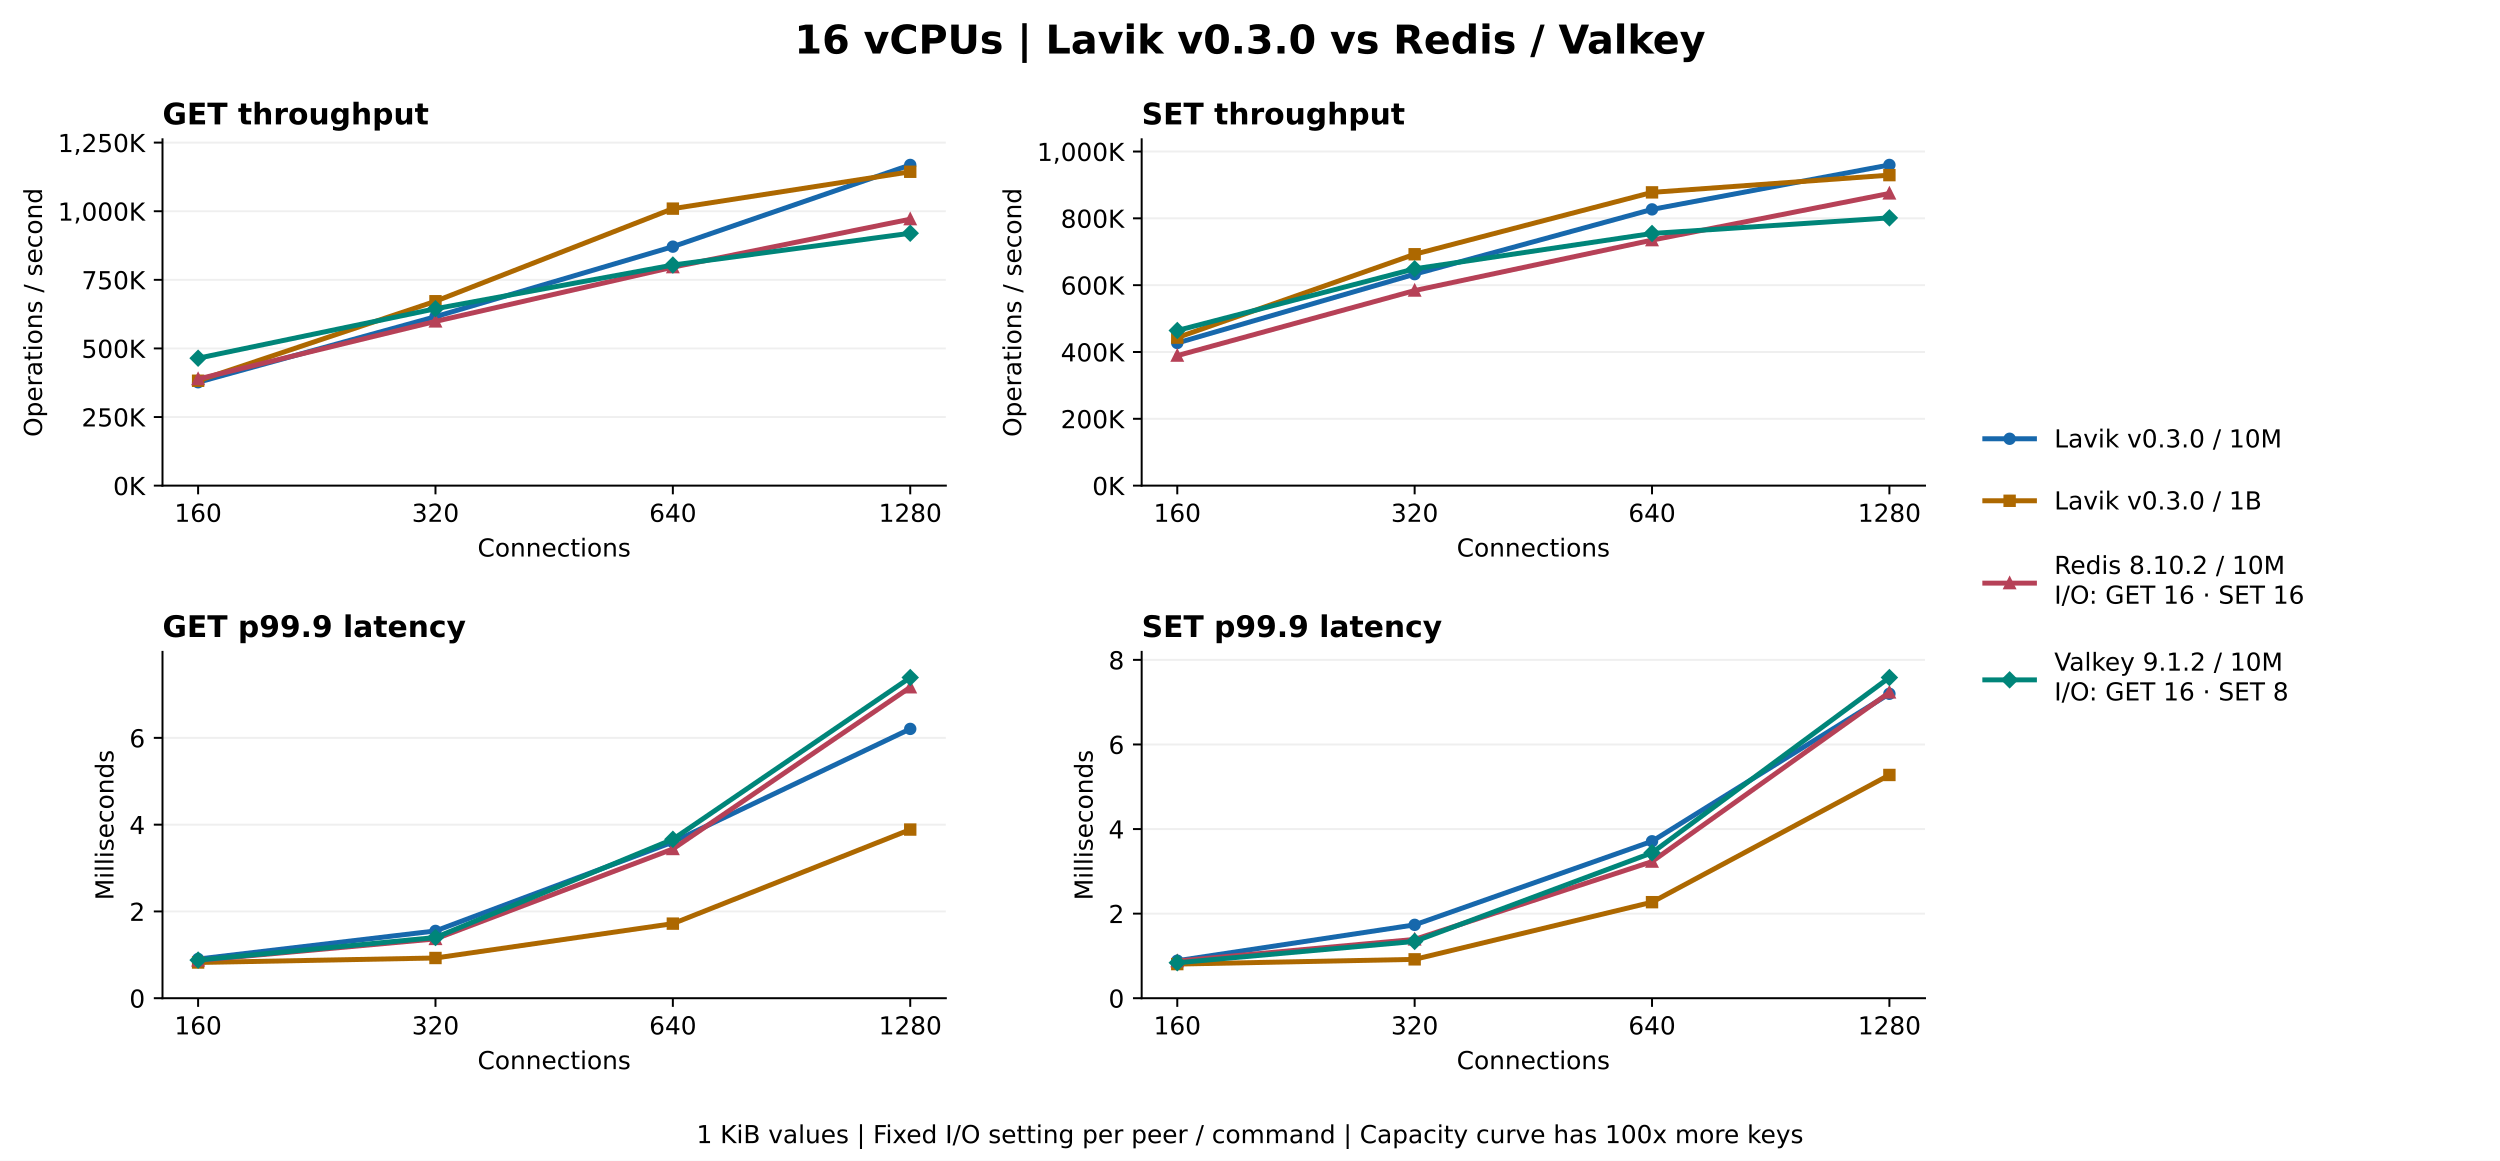
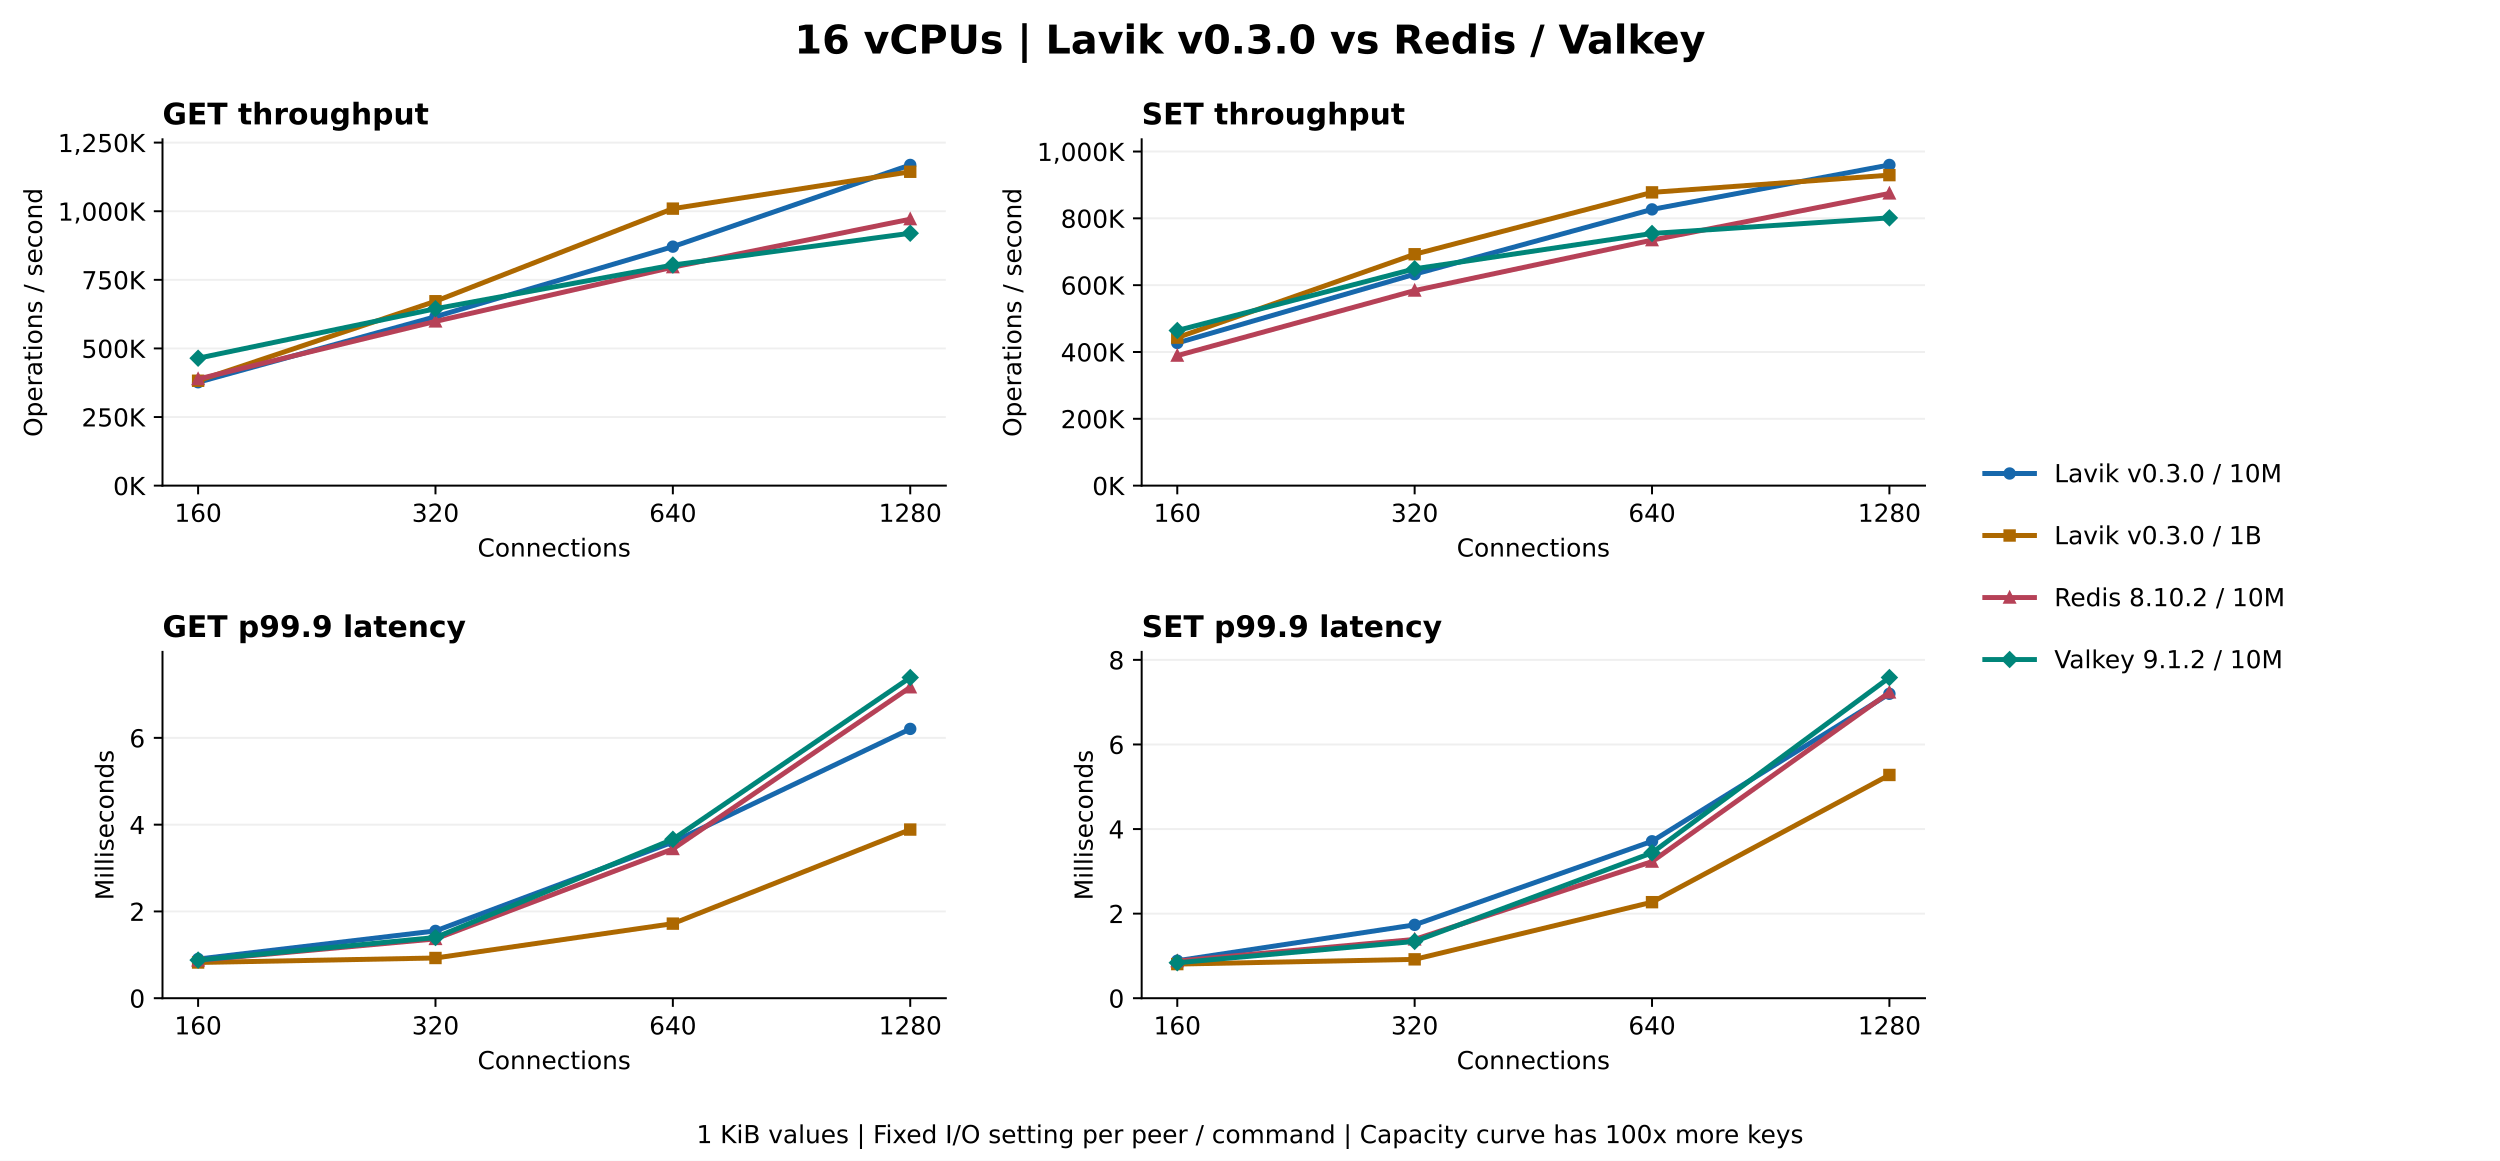
<svg xmlns="http://www.w3.org/2000/svg" xmlns:xlink="http://www.w3.org/1999/xlink" width="1008pt" height="468pt" viewBox="0 0 1008 468" version="1.1">
  <defs>
    <style type="text/css">*{stroke-linejoin: round; stroke-linecap: butt}</style>
  </defs>
  <g id="figure_1">
    <g id="patch_1">
      <path d="M 0 468 L 1008 468 L 1008 0 L 0 0 z " style="fill: #ffffff" />
    </g>
    <g id="axes_1">
      <g id="patch_2">
        <path d="M 65.52 195.805 L 381.36 195.805 L 381.36 56.16 L 65.52 56.16 z " style="fill: #ffffff" />
      </g>
      <g id="matplotlib.axis_1">
        <g id="xtick_1">
          <g id="line2d_1">
            <defs>
              <path id="mf993afbe7c" d="M 0 0 L 0 3.5 " style="stroke: #000000; stroke-width: 0.8" />
            </defs>
            <g>
              <use xlink:href="#mf993afbe7c" x="79.876" y="195.805" style="stroke: #000000; stroke-width: 0.8" />
            </g>
          </g>
          <g id="text_1">
            <text style="font-size: 10px; font-family: 'DejaVu Sans'; text-anchor: middle" x="79.876" y="210.403" transform="rotate(-0 79.87636 210.4028)">160</text>
          </g>
        </g>
        <g id="xtick_2">
          <g id="line2d_2">
            <g>
              <use xlink:href="#mf993afbe7c" x="175.585" y="195.805" style="stroke: #000000; stroke-width: 0.8" />
            </g>
          </g>
          <g id="text_2">
            <text style="font-size: 10px; font-family: 'DejaVu Sans'; text-anchor: middle" x="175.585" y="210.403" transform="rotate(-0 175.5855 210.4028)">320</text>
          </g>
        </g>
        <g id="xtick_3">
          <g id="line2d_3">
            <g>
              <use xlink:href="#mf993afbe7c" x="271.295" y="195.805" style="stroke: #000000; stroke-width: 0.8" />
            </g>
          </g>
          <g id="text_3">
            <text style="font-size: 10px; font-family: 'DejaVu Sans'; text-anchor: middle" x="271.295" y="210.403" transform="rotate(-0 271.2945 210.4028)">640</text>
          </g>
        </g>
        <g id="xtick_4">
          <g id="line2d_4">
            <g>
              <use xlink:href="#mf993afbe7c" x="367.004" y="195.805" style="stroke: #000000; stroke-width: 0.8" />
            </g>
          </g>
          <g id="text_4">
            <text style="font-size: 10px; font-family: 'DejaVu Sans'; text-anchor: middle" x="367.004" y="210.403" transform="rotate(-0 367.0036 210.4028)">1280</text>
          </g>
        </g>
        <g id="text_5">
          <text style="font-size: 10px; font-family: 'DejaVu Sans'; text-anchor: middle" x="223.44" y="224.404" transform="rotate(-0 223.44 224.4036)">Connections</text>
        </g>
      </g>
      <g id="matplotlib.axis_2">
        <g id="ytick_1">
          <g id="line2d_5">
            <path d="M 65.52 195.805 L 381.36 195.805 " clip-path="url(#p8c16c5b9e8)" style="fill: none; stroke: #b0b0b0; stroke-opacity: 0.2; stroke-width: 0.8; stroke-linecap: square" />
          </g>
          <g id="line2d_6">
            <defs>
              <path id="m23ca147a8e" d="M 0 0 L -3.5 0 " style="stroke: #000000; stroke-width: 0.8" />
            </defs>
            <g>
              <use xlink:href="#m23ca147a8e" x="65.52" y="195.805" style="stroke: #000000; stroke-width: 0.8" />
            </g>
          </g>
          <g id="text_6">
            <text style="font-size: 10px; font-family: 'DejaVu Sans'; text-anchor: end" x="58.52" y="199.604" transform="rotate(-0 58.52 199.604)">0K</text>
          </g>
        </g>
        <g id="ytick_2">
          <g id="line2d_7">
            <path d="M 65.52 168.146 L 381.36 168.146 " clip-path="url(#p8c16c5b9e8)" style="fill: none; stroke: #b0b0b0; stroke-opacity: 0.2; stroke-width: 0.8; stroke-linecap: square" />
          </g>
          <g id="line2d_8">
            <g>
              <use xlink:href="#m23ca147a8e" x="65.52" y="168.146" style="stroke: #000000; stroke-width: 0.8" />
            </g>
          </g>
          <g id="text_7">
            <text style="font-size: 10px; font-family: 'DejaVu Sans'; text-anchor: end" x="58.52" y="171.944" transform="rotate(-0 58.52 171.9444)">250K</text>
          </g>
        </g>
        <g id="ytick_3">
          <g id="line2d_9">
            <path d="M 65.52 140.486 L 381.36 140.486 " clip-path="url(#p8c16c5b9e8)" style="fill: none; stroke: #b0b0b0; stroke-opacity: 0.2; stroke-width: 0.8; stroke-linecap: square" />
          </g>
          <g id="line2d_10">
            <g>
              <use xlink:href="#m23ca147a8e" x="65.52" y="140.486" style="stroke: #000000; stroke-width: 0.8" />
            </g>
          </g>
          <g id="text_8">
            <text style="font-size: 10px; font-family: 'DejaVu Sans'; text-anchor: end" x="58.52" y="144.285" transform="rotate(-0 58.52 144.2847)">500K</text>
          </g>
        </g>
        <g id="ytick_4">
          <g id="line2d_11">
            <path d="M 65.52 112.826 L 381.36 112.826 " clip-path="url(#p8c16c5b9e8)" style="fill: none; stroke: #b0b0b0; stroke-opacity: 0.2; stroke-width: 0.8; stroke-linecap: square" />
          </g>
          <g id="line2d_12">
            <g>
              <use xlink:href="#m23ca147a8e" x="65.52" y="112.826" style="stroke: #000000; stroke-width: 0.8" />
            </g>
          </g>
          <g id="text_9">
            <text style="font-size: 10px; font-family: 'DejaVu Sans'; text-anchor: end" x="58.52" y="116.625" transform="rotate(-0 58.52 116.6251)">750K</text>
          </g>
        </g>
        <g id="ytick_5">
          <g id="line2d_13">
            <path d="M 65.52 85.167 L 381.36 85.167 " clip-path="url(#p8c16c5b9e8)" style="fill: none; stroke: #b0b0b0; stroke-opacity: 0.2; stroke-width: 0.8; stroke-linecap: square" />
          </g>
          <g id="line2d_14">
            <g>
              <use xlink:href="#m23ca147a8e" x="65.52" y="85.167" style="stroke: #000000; stroke-width: 0.8" />
            </g>
          </g>
          <g id="text_10">
            <text style="font-size: 10px; font-family: 'DejaVu Sans'; text-anchor: end" x="58.52" y="88.966" transform="rotate(-0 58.52 88.9655)">1,000K</text>
          </g>
        </g>
        <g id="ytick_6">
          <g id="line2d_15">
            <path d="M 65.52 57.507 L 381.36 57.507 " clip-path="url(#p8c16c5b9e8)" style="fill: none; stroke: #b0b0b0; stroke-opacity: 0.2; stroke-width: 0.8; stroke-linecap: square" />
          </g>
          <g id="line2d_16">
            <g>
              <use xlink:href="#m23ca147a8e" x="65.52" y="57.507" style="stroke: #000000; stroke-width: 0.8" />
            </g>
          </g>
          <g id="text_11">
            <text style="font-size: 10px; font-family: 'DejaVu Sans'; text-anchor: end" x="58.52" y="61.306" transform="rotate(-0 58.52 61.30588)">1,250K</text>
          </g>
        </g>
        <g id="text_12">
          <text style="font-size: 10px; font-family: 'DejaVu Sans'; text-anchor: middle" x="16.932" y="125.983" transform="rotate(-90 16.93172 125.9826)">Operations / second</text>
        </g>
      </g>
      <g id="line2d_17">
        <path d="M 79.876 154.125 L 175.585 127.682 L 271.295 99.45 L 367.004 66.504 " clip-path="url(#p8c16c5b9e8)" style="fill: none; stroke: #1768ac; stroke-width: 2; stroke-linecap: square" />
        <defs>
          <path id="ma45f73935a" d="M 0 2 C 0.53 2 1.039 1.789 1.414 1.414 C 1.789 1.039 2 0.53 2 0 C 2 -0.53 1.789 -1.039 1.414 -1.414 C 1.039 -1.789 0.53 -2 0 -2 C -0.53 -2 -1.039 -1.789 -1.414 -1.414 C -1.789 -1.039 -2 -0.53 -2 0 C -2 0.53 -1.789 1.039 -1.414 1.414 C -1.039 1.789 -0.53 2 0 2 z " style="stroke: #1768ac" />
        </defs>
        <g clip-path="url(#p8c16c5b9e8)">
          <use xlink:href="#ma45f73935a" x="79.876" y="154.125" style="fill: #1768ac; stroke: #1768ac" />
          <use xlink:href="#ma45f73935a" x="175.585" y="127.682" style="fill: #1768ac; stroke: #1768ac" />
          <use xlink:href="#ma45f73935a" x="271.295" y="99.45" style="fill: #1768ac; stroke: #1768ac" />
          <use xlink:href="#ma45f73935a" x="367.004" y="66.504" style="fill: #1768ac; stroke: #1768ac" />
        </g>
      </g>
      <g id="line2d_18">
        <path d="M 79.876 153.514 L 175.585 121.459 L 271.295 84.12 L 367.004 69.253 " clip-path="url(#p8c16c5b9e8)" style="fill: none; stroke: #ad6800; stroke-width: 2; stroke-linecap: square" />
        <defs>
          <path id="m5702a1f966" d="M -2 2 L 2 2 L 2 -2 L -2 -2 z " style="stroke: #ad6800; stroke-linejoin: miter" />
        </defs>
        <g clip-path="url(#p8c16c5b9e8)">
          <use xlink:href="#m5702a1f966" x="79.876" y="153.514" style="fill: #ad6800; stroke: #ad6800; stroke-linejoin: miter" />
          <use xlink:href="#m5702a1f966" x="175.585" y="121.459" style="fill: #ad6800; stroke: #ad6800; stroke-linejoin: miter" />
          <use xlink:href="#m5702a1f966" x="271.295" y="84.12" style="fill: #ad6800; stroke: #ad6800; stroke-linejoin: miter" />
          <use xlink:href="#m5702a1f966" x="367.004" y="69.253" style="fill: #ad6800; stroke: #ad6800; stroke-linejoin: miter" />
        </g>
      </g>
      <g id="line2d_19">
        <path d="M 79.876 152.815 L 175.585 129.585 L 271.295 107.719 L 367.004 88.36 " clip-path="url(#p8c16c5b9e8)" style="fill: none; stroke: #b64157; stroke-width: 2; stroke-linecap: square" />
        <defs>
          <path id="m809abb1783" d="M 0 -2 L -2 2 L 2 2 z " style="stroke: #b64157; stroke-linejoin: miter" />
        </defs>
        <g clip-path="url(#p8c16c5b9e8)">
          <use xlink:href="#m809abb1783" x="79.876" y="152.815" style="fill: #b64157; stroke: #b64157; stroke-linejoin: miter" />
          <use xlink:href="#m809abb1783" x="175.585" y="129.585" style="fill: #b64157; stroke: #b64157; stroke-linejoin: miter" />
          <use xlink:href="#m809abb1783" x="271.295" y="107.719" style="fill: #b64157; stroke: #b64157; stroke-linejoin: miter" />
          <use xlink:href="#m809abb1783" x="367.004" y="88.36" style="fill: #b64157; stroke: #b64157; stroke-linejoin: miter" />
        </g>
      </g>
      <g id="line2d_20">
        <path d="M 79.876 144.428 L 175.585 124.481 L 271.295 106.86 L 367.004 94.045 " clip-path="url(#p8c16c5b9e8)" style="fill: none; stroke: #008579; stroke-width: 2; stroke-linecap: square" />
        <defs>
          <path id="m23f07ffca9" d="M -0 2.828 L 2.828 0 L 0 -2.828 L -2.828 -0 z " style="stroke: #008579; stroke-linejoin: miter" />
        </defs>
        <g clip-path="url(#p8c16c5b9e8)">
          <use xlink:href="#m23f07ffca9" x="79.876" y="144.428" style="fill: #008579; stroke: #008579; stroke-linejoin: miter" />
          <use xlink:href="#m23f07ffca9" x="175.585" y="124.481" style="fill: #008579; stroke: #008579; stroke-linejoin: miter" />
          <use xlink:href="#m23f07ffca9" x="271.295" y="106.86" style="fill: #008579; stroke: #008579; stroke-linejoin: miter" />
          <use xlink:href="#m23f07ffca9" x="367.004" y="94.045" style="fill: #008579; stroke: #008579; stroke-linejoin: miter" />
        </g>
      </g>
      <g id="patch_3">
        <path d="M 65.52 195.805 L 65.52 56.16 " style="fill: none; stroke: #000000; stroke-width: 0.8; stroke-linejoin: miter; stroke-linecap: square" />
      </g>
      <g id="patch_4">
        <path d="M 65.52 195.805 L 381.36 195.805 " style="fill: none; stroke: #000000; stroke-width: 0.8; stroke-linejoin: miter; stroke-linecap: square" />
      </g>
      <g id="text_13">
        <text style="font-weight: 700; font-size: 12px; font-family: 'DejaVu Sans'; text-anchor: start" x="65.52" y="50.16" transform="rotate(-0 65.52 50.16)">GET throughput</text>
      </g>
    </g>
    <g id="axes_2">
      <g id="patch_5">
        <path d="M 460.32 195.805 L 776.16 195.805 L 776.16 56.16 L 460.32 56.16 z " style="fill: #ffffff" />
      </g>
      <g id="matplotlib.axis_3">
        <g id="xtick_5">
          <g id="line2d_21">
            <g>
              <use xlink:href="#mf993afbe7c" x="474.676" y="195.805" style="stroke: #000000; stroke-width: 0.8" />
            </g>
          </g>
          <g id="text_14">
            <text style="font-size: 10px; font-family: 'DejaVu Sans'; text-anchor: middle" x="474.676" y="210.403" transform="rotate(-0 474.6764 210.4028)">160</text>
          </g>
        </g>
        <g id="xtick_6">
          <g id="line2d_22">
            <g>
              <use xlink:href="#mf993afbe7c" x="570.385" y="195.805" style="stroke: #000000; stroke-width: 0.8" />
            </g>
          </g>
          <g id="text_15">
            <text style="font-size: 10px; font-family: 'DejaVu Sans'; text-anchor: middle" x="570.385" y="210.403" transform="rotate(-0 570.3855 210.4028)">320</text>
          </g>
        </g>
        <g id="xtick_7">
          <g id="line2d_23">
            <g>
              <use xlink:href="#mf993afbe7c" x="666.095" y="195.805" style="stroke: #000000; stroke-width: 0.8" />
            </g>
          </g>
          <g id="text_16">
            <text style="font-size: 10px; font-family: 'DejaVu Sans'; text-anchor: middle" x="666.095" y="210.403" transform="rotate(-0 666.0945 210.4028)">640</text>
          </g>
        </g>
        <g id="xtick_8">
          <g id="line2d_24">
            <g>
              <use xlink:href="#mf993afbe7c" x="761.804" y="195.805" style="stroke: #000000; stroke-width: 0.8" />
            </g>
          </g>
          <g id="text_17">
            <text style="font-size: 10px; font-family: 'DejaVu Sans'; text-anchor: middle" x="761.804" y="210.403" transform="rotate(-0 761.8036 210.4028)">1280</text>
          </g>
        </g>
        <g id="text_18">
          <text style="font-size: 10px; font-family: 'DejaVu Sans'; text-anchor: middle" x="618.24" y="224.404" transform="rotate(-0 618.24 224.4036)">Connections</text>
        </g>
      </g>
      <g id="matplotlib.axis_4">
        <g id="ytick_7">
          <g id="line2d_25">
            <path d="M 460.32 195.805 L 776.16 195.805 " clip-path="url(#p46277a2d8b)" style="fill: none; stroke: #b0b0b0; stroke-opacity: 0.2; stroke-width: 0.8; stroke-linecap: square" />
          </g>
          <g id="line2d_26">
            <g>
              <use xlink:href="#m23ca147a8e" x="460.32" y="195.805" style="stroke: #000000; stroke-width: 0.8" />
            </g>
          </g>
          <g id="text_19">
            <text style="font-size: 10px; font-family: 'DejaVu Sans'; text-anchor: end" x="453.32" y="199.604" transform="rotate(-0 453.32 199.604)">0K</text>
          </g>
        </g>
        <g id="ytick_8">
          <g id="line2d_27">
            <path d="M 460.32 168.863 L 776.16 168.863 " clip-path="url(#p46277a2d8b)" style="fill: none; stroke: #b0b0b0; stroke-opacity: 0.2; stroke-width: 0.8; stroke-linecap: square" />
          </g>
          <g id="line2d_28">
            <g>
              <use xlink:href="#m23ca147a8e" x="460.32" y="168.863" style="stroke: #000000; stroke-width: 0.8" />
            </g>
          </g>
          <g id="text_20">
            <text style="font-size: 10px; font-family: 'DejaVu Sans'; text-anchor: end" x="453.32" y="172.662" transform="rotate(-0 453.32 172.6617)">200K</text>
          </g>
        </g>
        <g id="ytick_9">
          <g id="line2d_29">
            <path d="M 460.32 141.921 L 776.16 141.921 " clip-path="url(#p46277a2d8b)" style="fill: none; stroke: #b0b0b0; stroke-opacity: 0.2; stroke-width: 0.8; stroke-linecap: square" />
          </g>
          <g id="line2d_30">
            <g>
              <use xlink:href="#m23ca147a8e" x="460.32" y="141.921" style="stroke: #000000; stroke-width: 0.8" />
            </g>
          </g>
          <g id="text_21">
            <text style="font-size: 10px; font-family: 'DejaVu Sans'; text-anchor: end" x="453.32" y="145.719" transform="rotate(-0 453.32 145.7194)">400K</text>
          </g>
        </g>
        <g id="ytick_10">
          <g id="line2d_31">
            <path d="M 460.32 114.978 L 776.16 114.978 " clip-path="url(#p46277a2d8b)" style="fill: none; stroke: #b0b0b0; stroke-opacity: 0.2; stroke-width: 0.8; stroke-linecap: square" />
          </g>
          <g id="line2d_32">
            <g>
              <use xlink:href="#m23ca147a8e" x="460.32" y="114.978" style="stroke: #000000; stroke-width: 0.8" />
            </g>
          </g>
          <g id="text_22">
            <text style="font-size: 10px; font-family: 'DejaVu Sans'; text-anchor: end" x="453.32" y="118.777" transform="rotate(-0 453.32 118.7771)">600K</text>
          </g>
        </g>
        <g id="ytick_11">
          <g id="line2d_33">
            <path d="M 460.32 88.036 L 776.16 88.036 " clip-path="url(#p46277a2d8b)" style="fill: none; stroke: #b0b0b0; stroke-opacity: 0.2; stroke-width: 0.8; stroke-linecap: square" />
          </g>
          <g id="line2d_34">
            <g>
              <use xlink:href="#m23ca147a8e" x="460.32" y="88.036" style="stroke: #000000; stroke-width: 0.8" />
            </g>
          </g>
          <g id="text_23">
            <text style="font-size: 10px; font-family: 'DejaVu Sans'; text-anchor: end" x="453.32" y="91.835" transform="rotate(-0 453.32 91.83475)">800K</text>
          </g>
        </g>
        <g id="ytick_12">
          <g id="line2d_35">
            <path d="M 460.32 61.094 L 776.16 61.094 " clip-path="url(#p46277a2d8b)" style="fill: none; stroke: #b0b0b0; stroke-opacity: 0.2; stroke-width: 0.8; stroke-linecap: square" />
          </g>
          <g id="line2d_36">
            <g>
              <use xlink:href="#m23ca147a8e" x="460.32" y="61.094" style="stroke: #000000; stroke-width: 0.8" />
            </g>
          </g>
          <g id="text_24">
            <text style="font-size: 10px; font-family: 'DejaVu Sans'; text-anchor: end" x="453.32" y="64.892" transform="rotate(-0 453.32 64.89244)">1,000K</text>
          </g>
        </g>
        <g id="text_25">
          <text style="font-size: 10px; font-family: 'DejaVu Sans'; text-anchor: middle" x="411.732" y="125.983" transform="rotate(-90 411.7317 125.9826)">Operations / second</text>
        </g>
      </g>
      <g id="line2d_37">
        <path d="M 474.676 138.284 L 570.385 110.543 L 666.095 84.424 L 761.804 66.504 " clip-path="url(#p46277a2d8b)" style="fill: none; stroke: #1768ac; stroke-width: 2; stroke-linecap: square" />
        <g clip-path="url(#p46277a2d8b)">
          <use xlink:href="#ma45f73935a" x="474.676" y="138.284" style="fill: #1768ac; stroke: #1768ac" />
          <use xlink:href="#ma45f73935a" x="570.385" y="110.543" style="fill: #1768ac; stroke: #1768ac" />
          <use xlink:href="#ma45f73935a" x="666.095" y="84.424" style="fill: #1768ac; stroke: #1768ac" />
          <use xlink:href="#ma45f73935a" x="761.804" y="66.504" style="fill: #1768ac; stroke: #1768ac" />
        </g>
      </g>
      <g id="line2d_38">
        <path d="M 474.676 136.127 L 570.385 102.516 L 666.095 77.565 L 761.804 70.611 " clip-path="url(#p46277a2d8b)" style="fill: none; stroke: #ad6800; stroke-width: 2; stroke-linecap: square" />
        <g clip-path="url(#p46277a2d8b)">
          <use xlink:href="#m5702a1f966" x="474.676" y="136.127" style="fill: #ad6800; stroke: #ad6800; stroke-linejoin: miter" />
          <use xlink:href="#m5702a1f966" x="570.385" y="102.516" style="fill: #ad6800; stroke: #ad6800; stroke-linejoin: miter" />
          <use xlink:href="#m5702a1f966" x="666.095" y="77.565" style="fill: #ad6800; stroke: #ad6800; stroke-linejoin: miter" />
          <use xlink:href="#m5702a1f966" x="761.804" y="70.611" style="fill: #ad6800; stroke: #ad6800; stroke-linejoin: miter" />
        </g>
      </g>
      <g id="line2d_39">
        <path d="M 474.676 143.381 L 570.385 117.149 L 666.095 96.812 L 761.804 77.982 " clip-path="url(#p46277a2d8b)" style="fill: none; stroke: #b64157; stroke-width: 2; stroke-linecap: square" />
        <g clip-path="url(#p46277a2d8b)">
          <use xlink:href="#m809abb1783" x="474.676" y="143.381" style="fill: #b64157; stroke: #b64157; stroke-linejoin: miter" />
          <use xlink:href="#m809abb1783" x="570.385" y="117.149" style="fill: #b64157; stroke: #b64157; stroke-linejoin: miter" />
          <use xlink:href="#m809abb1783" x="666.095" y="96.812" style="fill: #b64157; stroke: #b64157; stroke-linejoin: miter" />
          <use xlink:href="#m809abb1783" x="761.804" y="77.982" style="fill: #b64157; stroke: #b64157; stroke-linejoin: miter" />
        </g>
      </g>
      <g id="line2d_40">
        <path d="M 474.676 133.257 L 570.385 108.379 L 666.095 94.129 L 761.804 87.844 " clip-path="url(#p46277a2d8b)" style="fill: none; stroke: #008579; stroke-width: 2; stroke-linecap: square" />
        <g clip-path="url(#p46277a2d8b)">
          <use xlink:href="#m23f07ffca9" x="474.676" y="133.257" style="fill: #008579; stroke: #008579; stroke-linejoin: miter" />
          <use xlink:href="#m23f07ffca9" x="570.385" y="108.379" style="fill: #008579; stroke: #008579; stroke-linejoin: miter" />
          <use xlink:href="#m23f07ffca9" x="666.095" y="94.129" style="fill: #008579; stroke: #008579; stroke-linejoin: miter" />
          <use xlink:href="#m23f07ffca9" x="761.804" y="87.844" style="fill: #008579; stroke: #008579; stroke-linejoin: miter" />
        </g>
      </g>
      <g id="patch_6">
        <path d="M 460.32 195.805 L 460.32 56.16 " style="fill: none; stroke: #000000; stroke-width: 0.8; stroke-linejoin: miter; stroke-linecap: square" />
      </g>
      <g id="patch_7">
        <path d="M 460.32 195.805 L 776.16 195.805 " style="fill: none; stroke: #000000; stroke-width: 0.8; stroke-linejoin: miter; stroke-linecap: square" />
      </g>
      <g id="text_26">
        <text style="font-weight: 700; font-size: 12px; font-family: 'DejaVu Sans'; text-anchor: start" x="460.32" y="50.16" transform="rotate(-0 460.32 50.16)">SET throughput</text>
      </g>
    </g>
    <g id="axes_3">
      <g id="patch_8">
        <path d="M 65.52 402.48 L 381.36 402.48 L 381.36 262.835 L 65.52 262.835 z " style="fill: #ffffff" />
      </g>
      <g id="matplotlib.axis_5">
        <g id="xtick_9">
          <g id="line2d_41">
            <g>
              <use xlink:href="#mf993afbe7c" x="79.876" y="402.48" style="stroke: #000000; stroke-width: 0.8" />
            </g>
          </g>
          <g id="text_27">
            <text style="font-size: 10px; font-family: 'DejaVu Sans'; text-anchor: middle" x="79.876" y="417.078" transform="rotate(-0 79.87636 417.0777)">160</text>
          </g>
        </g>
        <g id="xtick_10">
          <g id="line2d_42">
            <g>
              <use xlink:href="#mf993afbe7c" x="175.585" y="402.48" style="stroke: #000000; stroke-width: 0.8" />
            </g>
          </g>
          <g id="text_28">
            <text style="font-size: 10px; font-family: 'DejaVu Sans'; text-anchor: middle" x="175.585" y="417.078" transform="rotate(-0 175.5855 417.0777)">320</text>
          </g>
        </g>
        <g id="xtick_11">
          <g id="line2d_43">
            <g>
              <use xlink:href="#mf993afbe7c" x="271.295" y="402.48" style="stroke: #000000; stroke-width: 0.8" />
            </g>
          </g>
          <g id="text_29">
            <text style="font-size: 10px; font-family: 'DejaVu Sans'; text-anchor: middle" x="271.295" y="417.078" transform="rotate(-0 271.2945 417.0777)">640</text>
          </g>
        </g>
        <g id="xtick_12">
          <g id="line2d_44">
            <g>
              <use xlink:href="#mf993afbe7c" x="367.004" y="402.48" style="stroke: #000000; stroke-width: 0.8" />
            </g>
          </g>
          <g id="text_30">
            <text style="font-size: 10px; font-family: 'DejaVu Sans'; text-anchor: middle" x="367.004" y="417.078" transform="rotate(-0 367.0036 417.0777)">1280</text>
          </g>
        </g>
        <g id="text_31">
          <text style="font-size: 10px; font-family: 'DejaVu Sans'; text-anchor: middle" x="223.44" y="431.078" transform="rotate(-0 223.44 431.0784)">Connections</text>
        </g>
      </g>
      <g id="matplotlib.axis_6">
        <g id="ytick_13">
          <g id="line2d_45">
            <path d="M 65.52 402.48 L 381.36 402.48 " clip-path="url(#p2d099ce70e)" style="fill: none; stroke: #b0b0b0; stroke-opacity: 0.2; stroke-width: 0.8; stroke-linecap: square" />
          </g>
          <g id="line2d_46">
            <g>
              <use xlink:href="#m23ca147a8e" x="65.52" y="402.48" style="stroke: #000000; stroke-width: 0.8" />
            </g>
          </g>
          <g id="text_32">
            <text style="font-size: 10px; font-family: 'DejaVu Sans'; text-anchor: end" x="58.52" y="406.279" transform="rotate(-0 58.52 406.2788)">0</text>
          </g>
        </g>
        <g id="ytick_14">
          <g id="line2d_47">
            <path d="M 65.52 367.491 L 381.36 367.491 " clip-path="url(#p2d099ce70e)" style="fill: none; stroke: #b0b0b0; stroke-opacity: 0.2; stroke-width: 0.8; stroke-linecap: square" />
          </g>
          <g id="line2d_48">
            <g>
              <use xlink:href="#m23ca147a8e" x="65.52" y="367.491" style="stroke: #000000; stroke-width: 0.8" />
            </g>
          </g>
          <g id="text_33">
            <text style="font-size: 10px; font-family: 'DejaVu Sans'; text-anchor: end" x="58.52" y="371.29" transform="rotate(-0 58.52 371.29)">2</text>
          </g>
        </g>
        <g id="ytick_15">
          <g id="line2d_49">
            <path d="M 65.52 332.502 L 381.36 332.502 " clip-path="url(#p2d099ce70e)" style="fill: none; stroke: #b0b0b0; stroke-opacity: 0.2; stroke-width: 0.8; stroke-linecap: square" />
          </g>
          <g id="line2d_50">
            <g>
              <use xlink:href="#m23ca147a8e" x="65.52" y="332.502" style="stroke: #000000; stroke-width: 0.8" />
            </g>
          </g>
          <g id="text_34">
            <text style="font-size: 10px; font-family: 'DejaVu Sans'; text-anchor: end" x="58.52" y="336.301" transform="rotate(-0 58.52 336.3012)">4</text>
          </g>
        </g>
        <g id="ytick_16">
          <g id="line2d_51">
            <path d="M 65.52 297.514 L 381.36 297.514 " clip-path="url(#p2d099ce70e)" style="fill: none; stroke: #b0b0b0; stroke-opacity: 0.2; stroke-width: 0.8; stroke-linecap: square" />
          </g>
          <g id="line2d_52">
            <g>
              <use xlink:href="#m23ca147a8e" x="65.52" y="297.514" style="stroke: #000000; stroke-width: 0.8" />
            </g>
          </g>
          <g id="text_35">
            <text style="font-size: 10px; font-family: 'DejaVu Sans'; text-anchor: end" x="58.52" y="301.312" transform="rotate(-0 58.52 301.3125)">6</text>
          </g>
        </g>
        <g id="text_36">
          <text style="font-size: 10px; font-family: 'DejaVu Sans'; text-anchor: middle" x="45.755" y="332.657" transform="rotate(-90 45.75516 332.6574)">Milliseconds</text>
        </g>
      </g>
      <g id="line2d_53">
        <path d="M 79.876 386.683 L 175.585 375.346 L 271.295 339.518 L 367.004 293.892 " clip-path="url(#p2d099ce70e)" style="fill: none; stroke: #1768ac; stroke-width: 2; stroke-linecap: square" />
        <g clip-path="url(#p2d099ce70e)">
          <use xlink:href="#ma45f73935a" x="79.876" y="386.683" style="fill: #1768ac; stroke: #1768ac" />
          <use xlink:href="#ma45f73935a" x="175.585" y="375.346" style="fill: #1768ac; stroke: #1768ac" />
          <use xlink:href="#ma45f73935a" x="271.295" y="339.518" style="fill: #1768ac; stroke: #1768ac" />
          <use xlink:href="#ma45f73935a" x="367.004" y="293.892" style="fill: #1768ac; stroke: #1768ac" />
        </g>
      </g>
      <g id="line2d_54">
        <path d="M 79.876 388.082 L 175.585 386.263 L 271.295 372.407 L 367.004 334.479 " clip-path="url(#p2d099ce70e)" style="fill: none; stroke: #ad6800; stroke-width: 2; stroke-linecap: square" />
        <g clip-path="url(#p2d099ce70e)">
          <use xlink:href="#m5702a1f966" x="79.876" y="388.082" style="fill: #ad6800; stroke: #ad6800; stroke-linejoin: miter" />
          <use xlink:href="#m5702a1f966" x="175.585" y="386.263" style="fill: #ad6800; stroke: #ad6800; stroke-linejoin: miter" />
          <use xlink:href="#m5702a1f966" x="271.295" y="372.407" style="fill: #ad6800; stroke: #ad6800; stroke-linejoin: miter" />
          <use xlink:href="#m5702a1f966" x="367.004" y="334.479" style="fill: #ad6800; stroke: #ad6800; stroke-linejoin: miter" />
        </g>
      </g>
      <g id="line2d_55">
        <path d="M 79.876 387.242 L 175.585 378.565 L 271.295 342.317 L 367.004 277.098 " clip-path="url(#p2d099ce70e)" style="fill: none; stroke: #b64157; stroke-width: 2; stroke-linecap: square" />
        <g clip-path="url(#p2d099ce70e)">
          <use xlink:href="#m809abb1783" x="79.876" y="387.242" style="fill: #b64157; stroke: #b64157; stroke-linejoin: miter" />
          <use xlink:href="#m809abb1783" x="175.585" y="378.565" style="fill: #b64157; stroke: #b64157; stroke-linejoin: miter" />
          <use xlink:href="#m809abb1783" x="271.295" y="342.317" style="fill: #b64157; stroke: #b64157; stroke-linejoin: miter" />
          <use xlink:href="#m809abb1783" x="367.004" y="277.098" style="fill: #b64157; stroke: #b64157; stroke-linejoin: miter" />
        </g>
      </g>
      <g id="line2d_56">
        <path d="M 79.876 387.102 L 175.585 378.005 L 271.295 338.398 L 367.004 273.179 " clip-path="url(#p2d099ce70e)" style="fill: none; stroke: #008579; stroke-width: 2; stroke-linecap: square" />
        <g clip-path="url(#p2d099ce70e)">
          <use xlink:href="#m23f07ffca9" x="79.876" y="387.102" style="fill: #008579; stroke: #008579; stroke-linejoin: miter" />
          <use xlink:href="#m23f07ffca9" x="175.585" y="378.005" style="fill: #008579; stroke: #008579; stroke-linejoin: miter" />
          <use xlink:href="#m23f07ffca9" x="271.295" y="338.398" style="fill: #008579; stroke: #008579; stroke-linejoin: miter" />
          <use xlink:href="#m23f07ffca9" x="367.004" y="273.179" style="fill: #008579; stroke: #008579; stroke-linejoin: miter" />
        </g>
      </g>
      <g id="patch_9">
        <path d="M 65.52 402.48 L 65.52 262.835 " style="fill: none; stroke: #000000; stroke-width: 0.8; stroke-linejoin: miter; stroke-linecap: square" />
      </g>
      <g id="patch_10">
        <path d="M 65.52 402.48 L 381.36 402.48 " style="fill: none; stroke: #000000; stroke-width: 0.8; stroke-linejoin: miter; stroke-linecap: square" />
      </g>
      <g id="text_37">
        <text style="font-weight: 700; font-size: 12px; font-family: 'DejaVu Sans'; text-anchor: start" x="65.52" y="256.835" transform="rotate(-0 65.52 256.8348)">GET p99.9 latency</text>
      </g>
    </g>
    <g id="axes_4">
      <g id="patch_11">
        <path d="M 460.32 402.48 L 776.16 402.48 L 776.16 262.835 L 460.32 262.835 z " style="fill: #ffffff" />
      </g>
      <g id="matplotlib.axis_7">
        <g id="xtick_13">
          <g id="line2d_57">
            <g>
              <use xlink:href="#mf993afbe7c" x="474.676" y="402.48" style="stroke: #000000; stroke-width: 0.8" />
            </g>
          </g>
          <g id="text_38">
            <text style="font-size: 10px; font-family: 'DejaVu Sans'; text-anchor: middle" x="474.676" y="417.078" transform="rotate(-0 474.6764 417.0777)">160</text>
          </g>
        </g>
        <g id="xtick_14">
          <g id="line2d_58">
            <g>
              <use xlink:href="#mf993afbe7c" x="570.385" y="402.48" style="stroke: #000000; stroke-width: 0.8" />
            </g>
          </g>
          <g id="text_39">
            <text style="font-size: 10px; font-family: 'DejaVu Sans'; text-anchor: middle" x="570.385" y="417.078" transform="rotate(-0 570.3855 417.0777)">320</text>
          </g>
        </g>
        <g id="xtick_15">
          <g id="line2d_59">
            <g>
              <use xlink:href="#mf993afbe7c" x="666.095" y="402.48" style="stroke: #000000; stroke-width: 0.8" />
            </g>
          </g>
          <g id="text_40">
            <text style="font-size: 10px; font-family: 'DejaVu Sans'; text-anchor: middle" x="666.095" y="417.078" transform="rotate(-0 666.0945 417.0777)">640</text>
          </g>
        </g>
        <g id="xtick_16">
          <g id="line2d_60">
            <g>
              <use xlink:href="#mf993afbe7c" x="761.804" y="402.48" style="stroke: #000000; stroke-width: 0.8" />
            </g>
          </g>
          <g id="text_41">
            <text style="font-size: 10px; font-family: 'DejaVu Sans'; text-anchor: middle" x="761.804" y="417.078" transform="rotate(-0 761.8036 417.0777)">1280</text>
          </g>
        </g>
        <g id="text_42">
          <text style="font-size: 10px; font-family: 'DejaVu Sans'; text-anchor: middle" x="618.24" y="431.078" transform="rotate(-0 618.24 431.0784)">Connections</text>
        </g>
      </g>
      <g id="matplotlib.axis_8">
        <g id="ytick_17">
          <g id="line2d_61">
            <path d="M 460.32 402.48 L 776.16 402.48 " clip-path="url(#p31517e7867)" style="fill: none; stroke: #b0b0b0; stroke-opacity: 0.2; stroke-width: 0.8; stroke-linecap: square" />
          </g>
          <g id="line2d_62">
            <g>
              <use xlink:href="#m23ca147a8e" x="460.32" y="402.48" style="stroke: #000000; stroke-width: 0.8" />
            </g>
          </g>
          <g id="text_43">
            <text style="font-size: 10px; font-family: 'DejaVu Sans'; text-anchor: end" x="453.32" y="406.279" transform="rotate(-0 453.32 406.2788)">0</text>
          </g>
        </g>
        <g id="ytick_18">
          <g id="line2d_63">
            <path d="M 460.32 368.377 L 776.16 368.377 " clip-path="url(#p31517e7867)" style="fill: none; stroke: #b0b0b0; stroke-opacity: 0.2; stroke-width: 0.8; stroke-linecap: square" />
          </g>
          <g id="line2d_64">
            <g>
              <use xlink:href="#m23ca147a8e" x="460.32" y="368.377" style="stroke: #000000; stroke-width: 0.8" />
            </g>
          </g>
          <g id="text_44">
            <text style="font-size: 10px; font-family: 'DejaVu Sans'; text-anchor: end" x="453.32" y="372.176" transform="rotate(-0 453.32 372.1759)">2</text>
          </g>
        </g>
        <g id="ytick_19">
          <g id="line2d_65">
            <path d="M 460.32 334.274 L 776.16 334.274 " clip-path="url(#p31517e7867)" style="fill: none; stroke: #b0b0b0; stroke-opacity: 0.2; stroke-width: 0.8; stroke-linecap: square" />
          </g>
          <g id="line2d_66">
            <g>
              <use xlink:href="#m23ca147a8e" x="460.32" y="334.274" style="stroke: #000000; stroke-width: 0.8" />
            </g>
          </g>
          <g id="text_45">
            <text style="font-size: 10px; font-family: 'DejaVu Sans'; text-anchor: end" x="453.32" y="338.073" transform="rotate(-0 453.32 338.0731)">4</text>
          </g>
        </g>
        <g id="ytick_20">
          <g id="line2d_67">
            <path d="M 460.32 300.171 L 776.16 300.171 " clip-path="url(#p31517e7867)" style="fill: none; stroke: #b0b0b0; stroke-opacity: 0.2; stroke-width: 0.8; stroke-linecap: square" />
          </g>
          <g id="line2d_68">
            <g>
              <use xlink:href="#m23ca147a8e" x="460.32" y="300.171" style="stroke: #000000; stroke-width: 0.8" />
            </g>
          </g>
          <g id="text_46">
            <text style="font-size: 10px; font-family: 'DejaVu Sans'; text-anchor: end" x="453.32" y="303.97" transform="rotate(-0 453.32 303.9702)">6</text>
          </g>
        </g>
        <g id="ytick_21">
          <g id="line2d_69">
            <path d="M 460.32 266.068 L 776.16 266.068 " clip-path="url(#p31517e7867)" style="fill: none; stroke: #b0b0b0; stroke-opacity: 0.2; stroke-width: 0.8; stroke-linecap: square" />
          </g>
          <g id="line2d_70">
            <g>
              <use xlink:href="#m23ca147a8e" x="460.32" y="266.068" style="stroke: #000000; stroke-width: 0.8" />
            </g>
          </g>
          <g id="text_47">
            <text style="font-size: 10px; font-family: 'DejaVu Sans'; text-anchor: end" x="453.32" y="269.867" transform="rotate(-0 453.32 269.8673)">8</text>
          </g>
        </g>
        <g id="text_48">
          <text style="font-size: 10px; font-family: 'DejaVu Sans'; text-anchor: middle" x="440.555" y="332.657" transform="rotate(-90 440.5552 332.6574)">Milliseconds</text>
        </g>
      </g>
      <g id="line2d_71">
        <path d="M 474.676 387.355 L 570.385 372.896 L 666.095 339.202 L 761.804 279.727 " clip-path="url(#p31517e7867)" style="fill: none; stroke: #1768ac; stroke-width: 2; stroke-linecap: square" />
        <g clip-path="url(#p31517e7867)">
          <use xlink:href="#ma45f73935a" x="474.676" y="387.355" style="fill: #1768ac; stroke: #1768ac" />
          <use xlink:href="#ma45f73935a" x="570.385" y="372.896" style="fill: #1768ac; stroke: #1768ac" />
          <use xlink:href="#ma45f73935a" x="666.095" y="339.202" style="fill: #1768ac; stroke: #1768ac" />
          <use xlink:href="#ma45f73935a" x="761.804" y="279.727" style="fill: #1768ac; stroke: #1768ac" />
        </g>
      </g>
      <g id="line2d_72">
        <path d="M 474.676 388.719 L 570.385 386.81 L 666.095 363.756 L 761.804 312.465 " clip-path="url(#p31517e7867)" style="fill: none; stroke: #ad6800; stroke-width: 2; stroke-linecap: square" />
        <g clip-path="url(#p31517e7867)">
          <use xlink:href="#m5702a1f966" x="474.676" y="388.719" style="fill: #ad6800; stroke: #ad6800; stroke-linejoin: miter" />
          <use xlink:href="#m5702a1f966" x="570.385" y="386.81" style="fill: #ad6800; stroke: #ad6800; stroke-linejoin: miter" />
          <use xlink:href="#m5702a1f966" x="666.095" y="363.756" style="fill: #ad6800; stroke: #ad6800; stroke-linejoin: miter" />
          <use xlink:href="#m5702a1f966" x="761.804" y="312.465" style="fill: #ad6800; stroke: #ad6800; stroke-linejoin: miter" />
        </g>
      </g>
      <g id="line2d_73">
        <path d="M 474.676 387.492 L 570.385 378.761 L 666.095 347.387 L 761.804 279.181 " clip-path="url(#p31517e7867)" style="fill: none; stroke: #b64157; stroke-width: 2; stroke-linecap: square" />
        <g clip-path="url(#p31517e7867)">
          <use xlink:href="#m809abb1783" x="474.676" y="387.492" style="fill: #b64157; stroke: #b64157; stroke-linejoin: miter" />
          <use xlink:href="#m809abb1783" x="570.385" y="378.761" style="fill: #b64157; stroke: #b64157; stroke-linejoin: miter" />
          <use xlink:href="#m809abb1783" x="666.095" y="347.387" style="fill: #b64157; stroke: #b64157; stroke-linejoin: miter" />
          <use xlink:href="#m809abb1783" x="761.804" y="279.181" style="fill: #b64157; stroke: #b64157; stroke-linejoin: miter" />
        </g>
      </g>
      <g id="line2d_74">
        <path d="M 474.676 388.174 L 570.385 379.58 L 666.095 343.84 L 761.804 273.179 " clip-path="url(#p31517e7867)" style="fill: none; stroke: #008579; stroke-width: 2; stroke-linecap: square" />
        <g clip-path="url(#p31517e7867)">
          <use xlink:href="#m23f07ffca9" x="474.676" y="388.174" style="fill: #008579; stroke: #008579; stroke-linejoin: miter" />
          <use xlink:href="#m23f07ffca9" x="570.385" y="379.58" style="fill: #008579; stroke: #008579; stroke-linejoin: miter" />
          <use xlink:href="#m23f07ffca9" x="666.095" y="343.84" style="fill: #008579; stroke: #008579; stroke-linejoin: miter" />
          <use xlink:href="#m23f07ffca9" x="761.804" y="273.179" style="fill: #008579; stroke: #008579; stroke-linejoin: miter" />
        </g>
      </g>
      <g id="patch_12">
        <path d="M 460.32 402.48 L 460.32 262.835 " style="fill: none; stroke: #000000; stroke-width: 0.8; stroke-linejoin: miter; stroke-linecap: square" />
      </g>
      <g id="patch_13">
        <path d="M 460.32 402.48 L 776.16 402.48 " style="fill: none; stroke: #000000; stroke-width: 0.8; stroke-linejoin: miter; stroke-linecap: square" />
      </g>
      <g id="text_49">
        <text style="font-weight: 700; font-size: 12px; font-family: 'DejaVu Sans'; text-anchor: start" x="460.32" y="256.835" transform="rotate(-0 460.32 256.8348)">SET p99.9 latency</text>
      </g>
    </g>
    <g id="text_50">
      <text style="font-weight: 700; font-size: 16px; font-family: 'DejaVu Sans'; text-anchor: middle" x="504" y="21.587" transform="rotate(-0 504 21.5875)">16 vCPUs | Lavik v0.3.0 vs Redis / Valkey</text>
    </g>
    <g id="text_51">
      <text style="font-size: 10px; font-family: 'DejaVu Sans'; text-anchor: middle" x="504" y="460.918" transform="rotate(-0 504 460.9177)">1 KiB values | Fixed I/O setting per peer / command | Capacity curve has 100x more keys</text>
    </g>
    <g id="legend_1">
      <g id="line2d_75">
-         <path d="M 800.28 176.913 L 810.28 176.913 L 820.28 176.913 " style="fill: none; stroke: #1768ac; stroke-width: 2; stroke-linecap: square" />
+         <path d="M 800.28 190.917 L 810.28 190.917 L 820.28 190.917 " style="fill: none; stroke: #1768ac; stroke-width: 2; stroke-linecap: square" />
        <g>
-           <use xlink:href="#ma45f73935a" x="810.28" y="176.913" style="fill: #1768ac; stroke: #1768ac" />
+           <use xlink:href="#ma45f73935a" x="810.28" y="190.917" style="fill: #1768ac; stroke: #1768ac" />
        </g>
      </g>
      <g id="text_52">
-         <text style="font-size: 10px; font-family: 'DejaVu Sans'; text-anchor: start" x="828.28" y="180.413" transform="rotate(-0 828.28 180.413)">Lavik v0.3.0 / 10M</text>
+         <text style="font-size: 10px; font-family: 'DejaVu Sans'; text-anchor: start" x="828.28" y="194.417" transform="rotate(-0 828.28 194.4169)">Lavik v0.3.0 / 10M</text>
      </g>
      <g id="line2d_76">
-         <path d="M 800.28 201.914 L 810.28 201.914 L 820.28 201.914 " style="fill: none; stroke: #ad6800; stroke-width: 2; stroke-linecap: square" />
+         <path d="M 800.28 215.918 L 810.28 215.918 L 820.28 215.918 " style="fill: none; stroke: #ad6800; stroke-width: 2; stroke-linecap: square" />
        <g>
-           <use xlink:href="#m5702a1f966" x="810.28" y="201.914" style="fill: #ad6800; stroke: #ad6800; stroke-linejoin: miter" />
+           <use xlink:href="#m5702a1f966" x="810.28" y="215.918" style="fill: #ad6800; stroke: #ad6800; stroke-linejoin: miter" />
        </g>
      </g>
      <g id="text_53">
-         <text style="font-size: 10px; font-family: 'DejaVu Sans'; text-anchor: start" x="828.28" y="205.414" transform="rotate(-0 828.28 205.4137)">Lavik v0.3.0 / 1B</text>
+         <text style="font-size: 10px; font-family: 'DejaVu Sans'; text-anchor: start" x="828.28" y="219.418" transform="rotate(-0 828.28 219.4177)">Lavik v0.3.0 / 1B</text>
      </g>
      <g id="line2d_77">
-         <path d="M 800.28 235.118 L 810.28 235.118 L 820.28 235.118 " style="fill: none; stroke: #b64157; stroke-width: 2; stroke-linecap: square" />
+         <path d="M 800.28 240.918 L 810.28 240.918 L 820.28 240.918 " style="fill: none; stroke: #b64157; stroke-width: 2; stroke-linecap: square" />
        <g>
-           <use xlink:href="#m809abb1783" x="810.28" y="235.118" style="fill: #b64157; stroke: #b64157; stroke-linejoin: miter" />
+           <use xlink:href="#m809abb1783" x="810.28" y="240.918" style="fill: #b64157; stroke: #b64157; stroke-linejoin: miter" />
        </g>
      </g>
      <g id="text_54">
-         <text style="font-size: 10px; font-family: 'DejaVu Sans'" transform="translate(828.28 231.4155)">Redis 8.10.2 / 10M</text>
-         <text style="font-size: 10px; font-family: 'DejaVu Sans'" transform="translate(828.28 243.4175)">I/O: GET 16 · SET 16</text>
+         <text style="font-size: 10px; font-family: 'DejaVu Sans'; text-anchor: start" x="828.28" y="244.418" transform="rotate(-0 828.28 244.4184)">Redis 8.10.2 / 10M</text>
      </g>
      <g id="line2d_78">
-         <path d="M 800.28 274.122 L 810.28 274.122 L 820.28 274.122 " style="fill: none; stroke: #008579; stroke-width: 2; stroke-linecap: square" />
+         <path d="M 800.28 265.919 L 810.28 265.919 L 820.28 265.919 " style="fill: none; stroke: #008579; stroke-width: 2; stroke-linecap: square" />
        <g>
-           <use xlink:href="#m23f07ffca9" x="810.28" y="274.122" style="fill: #008579; stroke: #008579; stroke-linejoin: miter" />
+           <use xlink:href="#m23f07ffca9" x="810.28" y="265.919" style="fill: #008579; stroke: #008579; stroke-linejoin: miter" />
        </g>
      </g>
      <g id="text_55">
-         <text style="font-size: 10px; font-family: 'DejaVu Sans'" transform="translate(828.28 270.4202)">Valkey 9.1.2 / 10M</text>
-         <text style="font-size: 10px; font-family: 'DejaVu Sans'" transform="translate(828.28 282.4221)">I/O: GET 16 · SET 8</text>
+         <text style="font-size: 10px; font-family: 'DejaVu Sans'; text-anchor: start" x="828.28" y="269.419" transform="rotate(-0 828.28 269.4192)">Valkey 9.1.2 / 10M</text>
      </g>
    </g>
  </g>
  <defs>
    <clipPath id="p8c16c5b9e8">
      <rect x="65.52" y="56.16" width="315.84" height="139.645" />
    </clipPath>
    <clipPath id="p46277a2d8b">
      <rect x="460.32" y="56.16" width="315.84" height="139.645" />
    </clipPath>
    <clipPath id="p2d099ce70e">
      <rect x="65.52" y="262.835" width="315.84" height="139.645" />
    </clipPath>
    <clipPath id="p31517e7867">
      <rect x="460.32" y="262.835" width="315.84" height="139.645" />
    </clipPath>
  </defs>
</svg>
